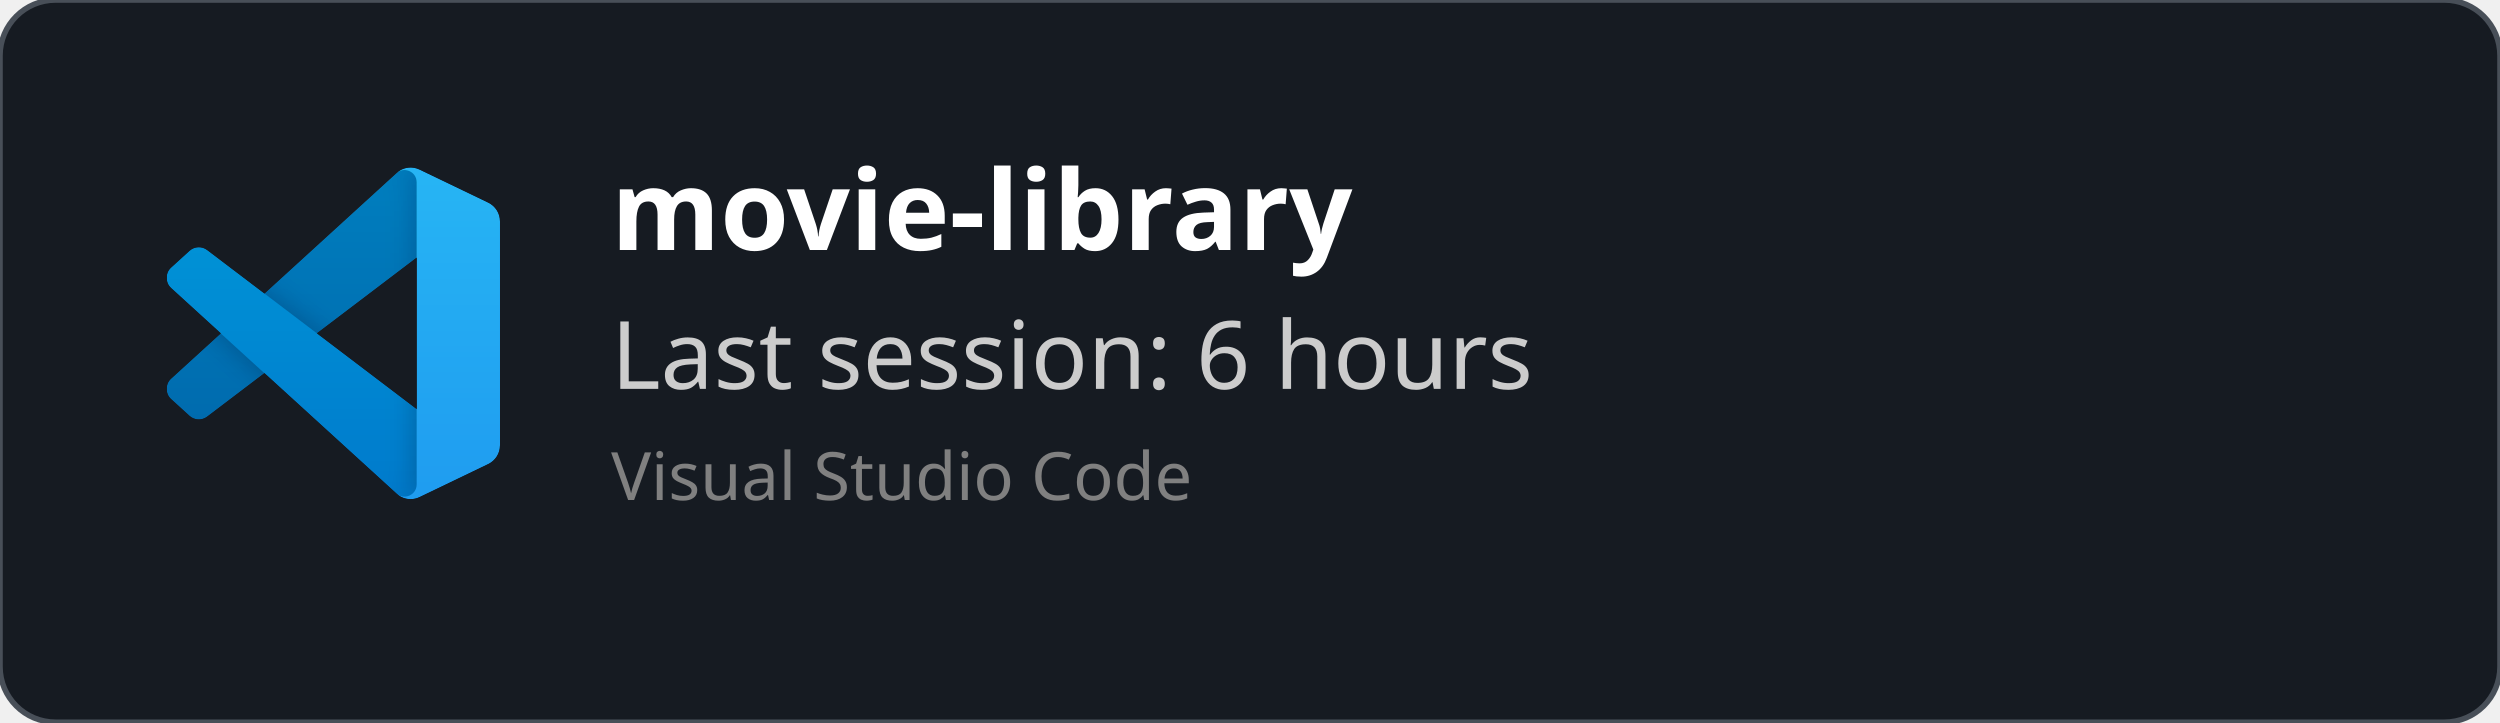
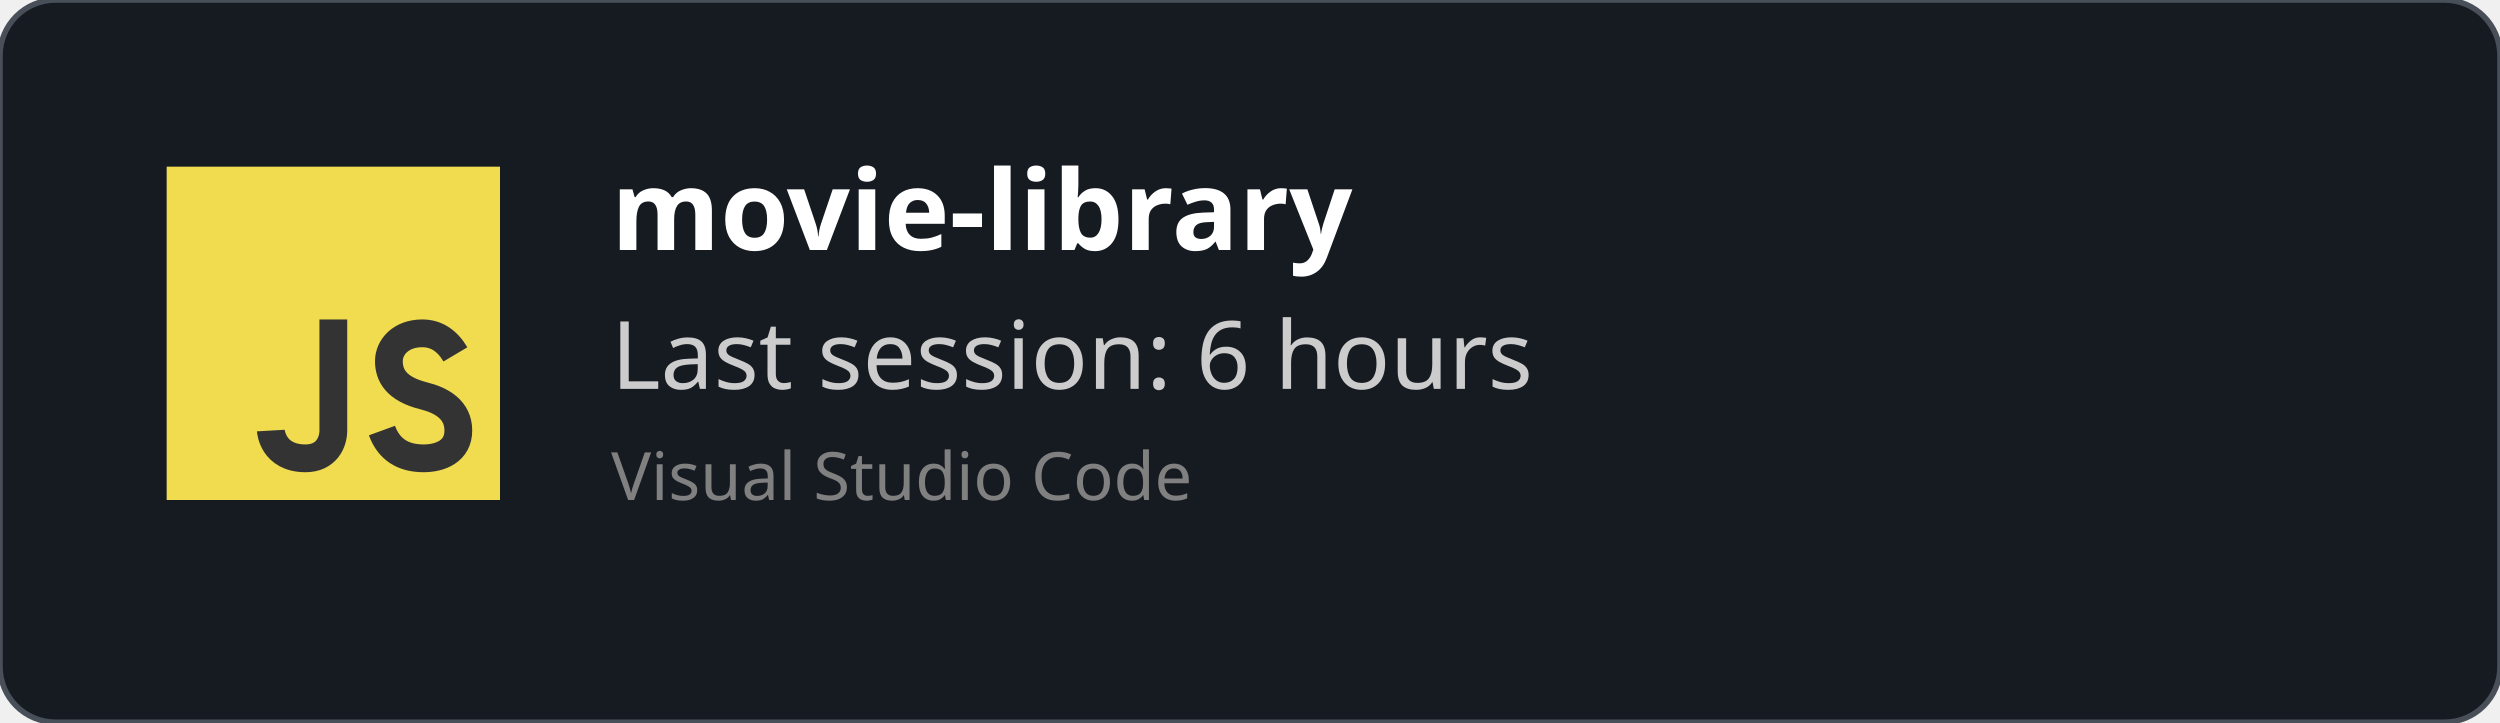
<svg xmlns="http://www.w3.org/2000/svg" width="450" height="130" viewBox="0 0 450 130" fill="none" role="img">
  <style>
    *{
        font-family: 'Segoe UI', Ubuntu, monospace
    }
    </style>
  <defs>
    <clipPath id="horizontalClip" x="20" y="20" width="500" height="200">
      <rect x="90" y="20" width="300" height="50" />
    </clipPath>
  </defs>
  <rect width="450" height="130" fill="rgba(22,27,34)" stroke="#484f58" stroke-width="1" fill-opacity="1" stroke-opacity="1" x="0" y="0" rx="10px" ry="10px">
    </rect>
-   <svg width="60" height="60" x="30" y="30" viewBox="0 0 100 100" fill="none" id="vscode">
-     <mask id="mask0" mask-type="alpha" maskUnits="userSpaceOnUse" x="0" y="0" width="100" height="100">
-       <path fill-rule="evenodd" clip-rule="evenodd" d="M70.912 99.317C72.487 99.931 74.283 99.891 75.873 99.126L96.461 89.22C98.624 88.179 100 85.989 100 83.587V16.413C100 14.011 98.624 11.822 96.461 10.781L75.873 0.874C73.786 -0.13 71.345 0.116 69.513 1.447C69.252 1.637 69.003 1.849 68.769 2.083L29.355 38.041L12.187 25.01C10.589 23.797 8.354 23.896 6.869 25.246L1.363 30.255C-0.453 31.906 -0.455 34.763 1.359 36.417L16.247 50L1.359 63.583C-0.455 65.237 -0.453 68.094 1.363 69.745L6.869 74.754C8.354 76.104 10.589 76.204 12.187 74.99L29.355 61.959L68.769 97.917C69.392 98.541 70.125 99.01 70.912 99.317ZM75.015 27.299L45.109 50L75.015 72.701V27.299Z" fill="white" />
-     </mask>
-     <g mask="url(#mask0)">
-       <path d="M96.461 10.796L75.857 0.876C73.472 -0.273 70.622 0.212 68.75 2.083L1.299 63.583C-0.516 65.237 -0.514 68.094 1.303 69.745L6.813 74.754C8.298 76.104 10.535 76.204 12.134 74.99L93.361 13.37C96.086 11.303 100 13.246 100 16.667V16.427C100 14.027 98.625 11.838 96.461 10.796Z" fill="#0065A9" />
-       <g filter="url(#filter0_d)">
-         <path d="M96.461 89.204L75.857 99.124C73.472 100.273 70.622 99.788 68.75 97.917L1.299 36.417C-0.516 34.763 -0.514 31.906 1.303 30.255L6.813 25.246C8.298 23.896 10.535 23.796 12.134 25.009L93.361 86.63C96.086 88.697 100 86.754 100 83.333V83.573C100 85.974 98.625 88.162 96.461 89.204Z" fill="#007ACC" />
-       </g>
-       <g filter="url(#filter1_d)">
-         <path d="M75.858 99.126C73.472 100.274 70.622 99.788 68.75 97.917C71.056 100.223 75 98.59 75 95.328V4.672C75 1.41 71.056 -0.223 68.75 2.083C70.622 0.211 73.472 -0.274 75.858 0.874L96.459 10.781C98.623 11.822 100 14.011 100 16.413V83.587C100 85.989 98.623 88.179 96.459 89.22L75.858 99.126Z" fill="#1F9CF0" />
-       </g>
-       <g style="mix-blend-mode:overlay" opacity="0.25">
-         <path fill-rule="evenodd" clip-rule="evenodd" d="M70.851 99.317C72.426 99.931 74.222 99.891 75.812 99.126L96.4 89.22C98.563 88.179 99.939 85.989 99.939 83.587V16.413C99.939 14.011 98.564 11.822 96.4 10.781L75.812 0.874C73.725 -0.13 71.284 0.116 69.453 1.447C69.191 1.637 68.942 1.849 68.708 2.083L29.294 38.041L12.126 25.01C10.528 23.796 8.293 23.896 6.809 25.246L1.302 30.255C-0.513 31.906 -0.515 34.763 1.298 36.417L16.186 50L1.298 63.583C-0.515 65.237 -0.513 68.094 1.302 69.745L6.809 74.754C8.293 76.104 10.528 76.204 12.126 74.99L29.294 61.959L68.708 97.917C69.332 98.54 70.064 99.01 70.851 99.317ZM74.954 27.299L45.048 50L74.954 72.701V27.299Z" fill="url(#paint0_linear)" />
-       </g>
+   <svg width="60px" height="60px" x="30" y="30" viewBox="0 0 24 24" id="js">
+     <g fill="none" fill-rule="evenodd">
+       <rect width="24" height="24" fill="#F1DC50" />
+       <path stroke="#333" stroke-width="2" d="M12,11 C12,15.749 12,18.416 12,19 C12,19.876 11.477,21 10,21 C7.615,21 7.5,19 7.5,19 M20.79,13.516 C20.19,12.505 19.394,12 18.404,12 C16.856,12 16,13 16,14 C16,15 16.5,16 18.508,16.5 C19.786,16.818 21,17.5 21,19 C21,20.5 19.685,21 18.5,21 C16.986,21 15.986,20.333 15.5,19" />
    </g>
-     <defs>
-       <filter id="filter0_d" x="-8.394" y="15.829" width="116.727" height="92.246" filterUnits="userSpaceOnUse" color-interpolation-filters="sRGB">
-         <feFlood flood-opacity="0" result="BackgroundImageFix" />
-         <feColorMatrix in="SourceAlpha" type="matrix" values="0 0 0 0 0 0 0 0 0 0 0 0 0 0 0 0 0 0 127 0" />
-         <feOffset />
-         <feGaussianBlur stdDeviation="4.167" />
-         <feColorMatrix type="matrix" values="0 0 0 0 0 0 0 0 0 0 0 0 0 0 0 0 0 0 0.25 0" />
-         <feBlend mode="overlay" in2="BackgroundImageFix" result="effect1_dropShadow" />
-         <feBlend mode="normal" in="SourceGraphic" in2="effect1_dropShadow" result="shape" />
-       </filter>
-       <filter id="filter1_d" x="60.417" y="-8.076" width="47.917" height="116.151" filterUnits="userSpaceOnUse" color-interpolation-filters="sRGB">
-         <feFlood flood-opacity="0" result="BackgroundImageFix" />
-         <feColorMatrix in="SourceAlpha" type="matrix" values="0 0 0 0 0 0 0 0 0 0 0 0 0 0 0 0 0 0 127 0" />
-         <feOffset />
-         <feGaussianBlur stdDeviation="4.167" />
-         <feColorMatrix type="matrix" values="0 0 0 0 0 0 0 0 0 0 0 0 0 0 0 0 0 0 0.25 0" />
-         <feBlend mode="overlay" in2="BackgroundImageFix" result="effect1_dropShadow" />
-         <feBlend mode="normal" in="SourceGraphic" in2="effect1_dropShadow" result="shape" />
-       </filter>
-       <linearGradient id="paint0_linear" x1="49.939" y1="0.258" x2="49.939" y2="99.742" gradientUnits="userSpaceOnUse">
-         <stop stop-color="white" />
-         <stop offset="1" stop-color="white" stop-opacity="0" />
-       </linearGradient>
-     </defs>
  </svg>
  <text x="110" y="45" font-size="20" clip-path="url(#horizontalClip)" font-weight="bold" font-family="Ubuntu" fill="white">
    movie-library
    </text>
  <text x="110" y="70" font-size="17px" font-family="Ubuntu" fill="#ccc">
    Last session: 6 hours
    </text>
  <text x="110" y="90" font-size="12px" font-family="Ubuntu" fill="grey">
    Visual Studio Code
    </text>
</svg>
